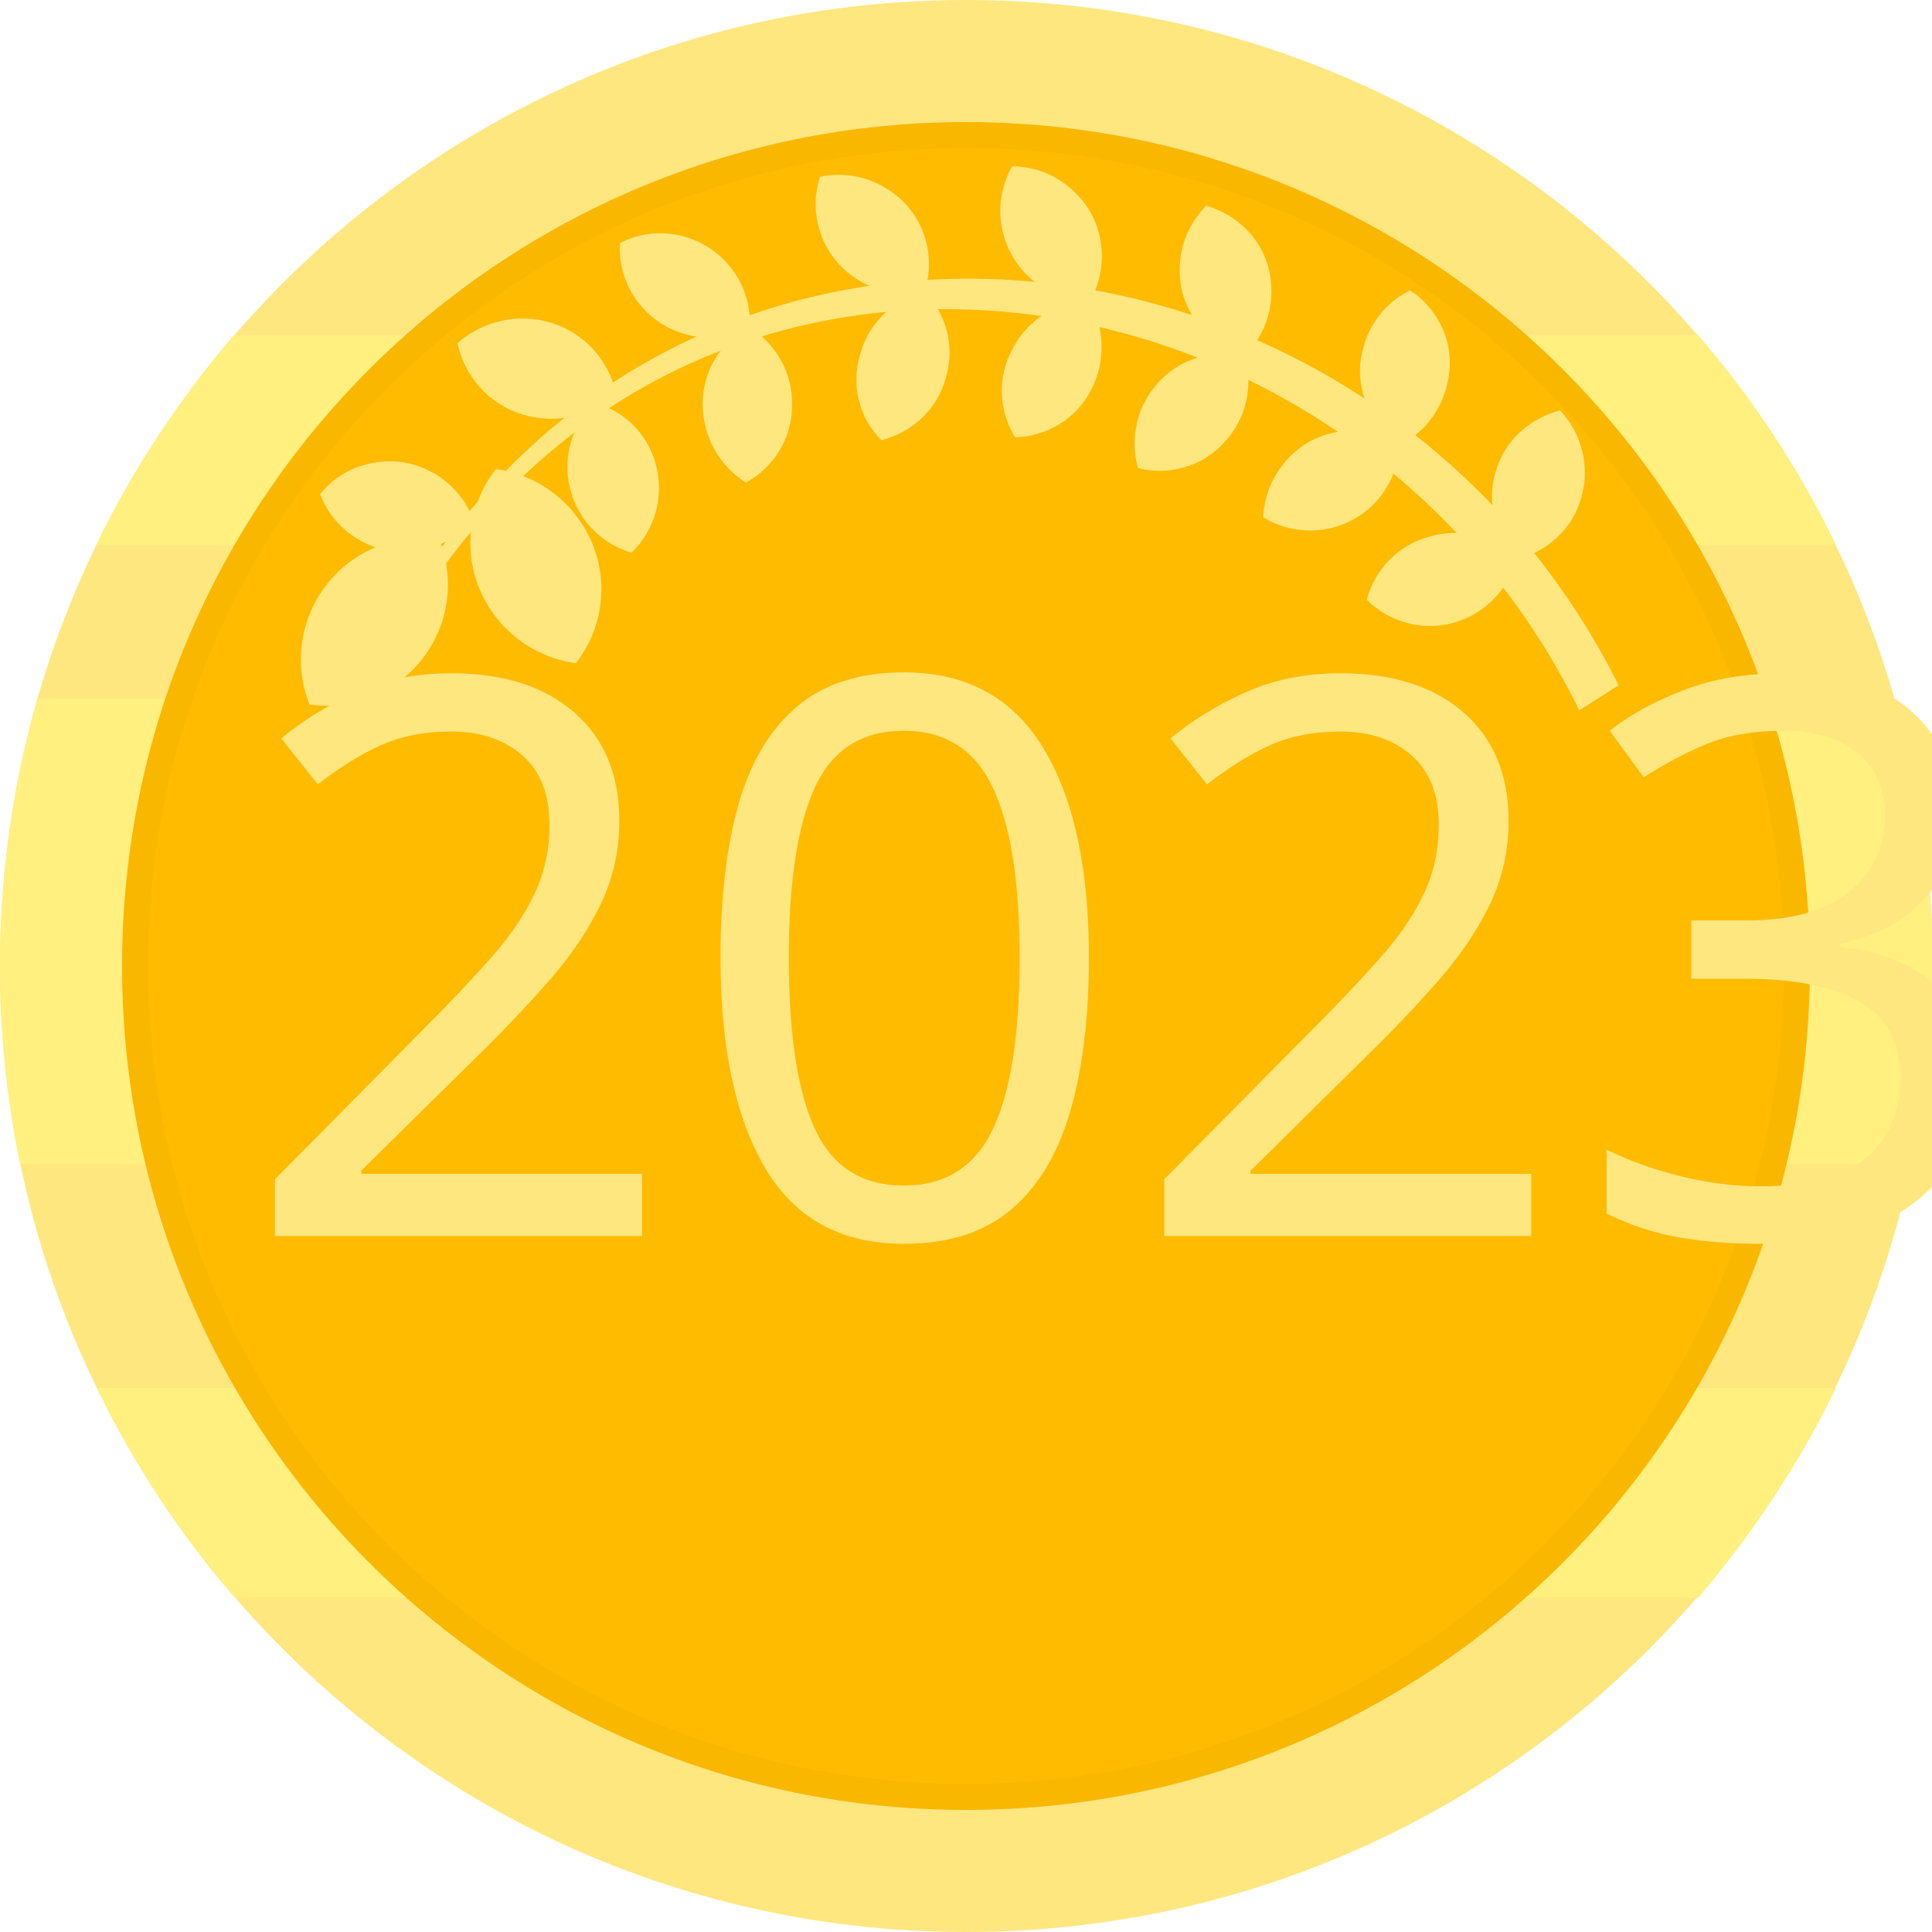
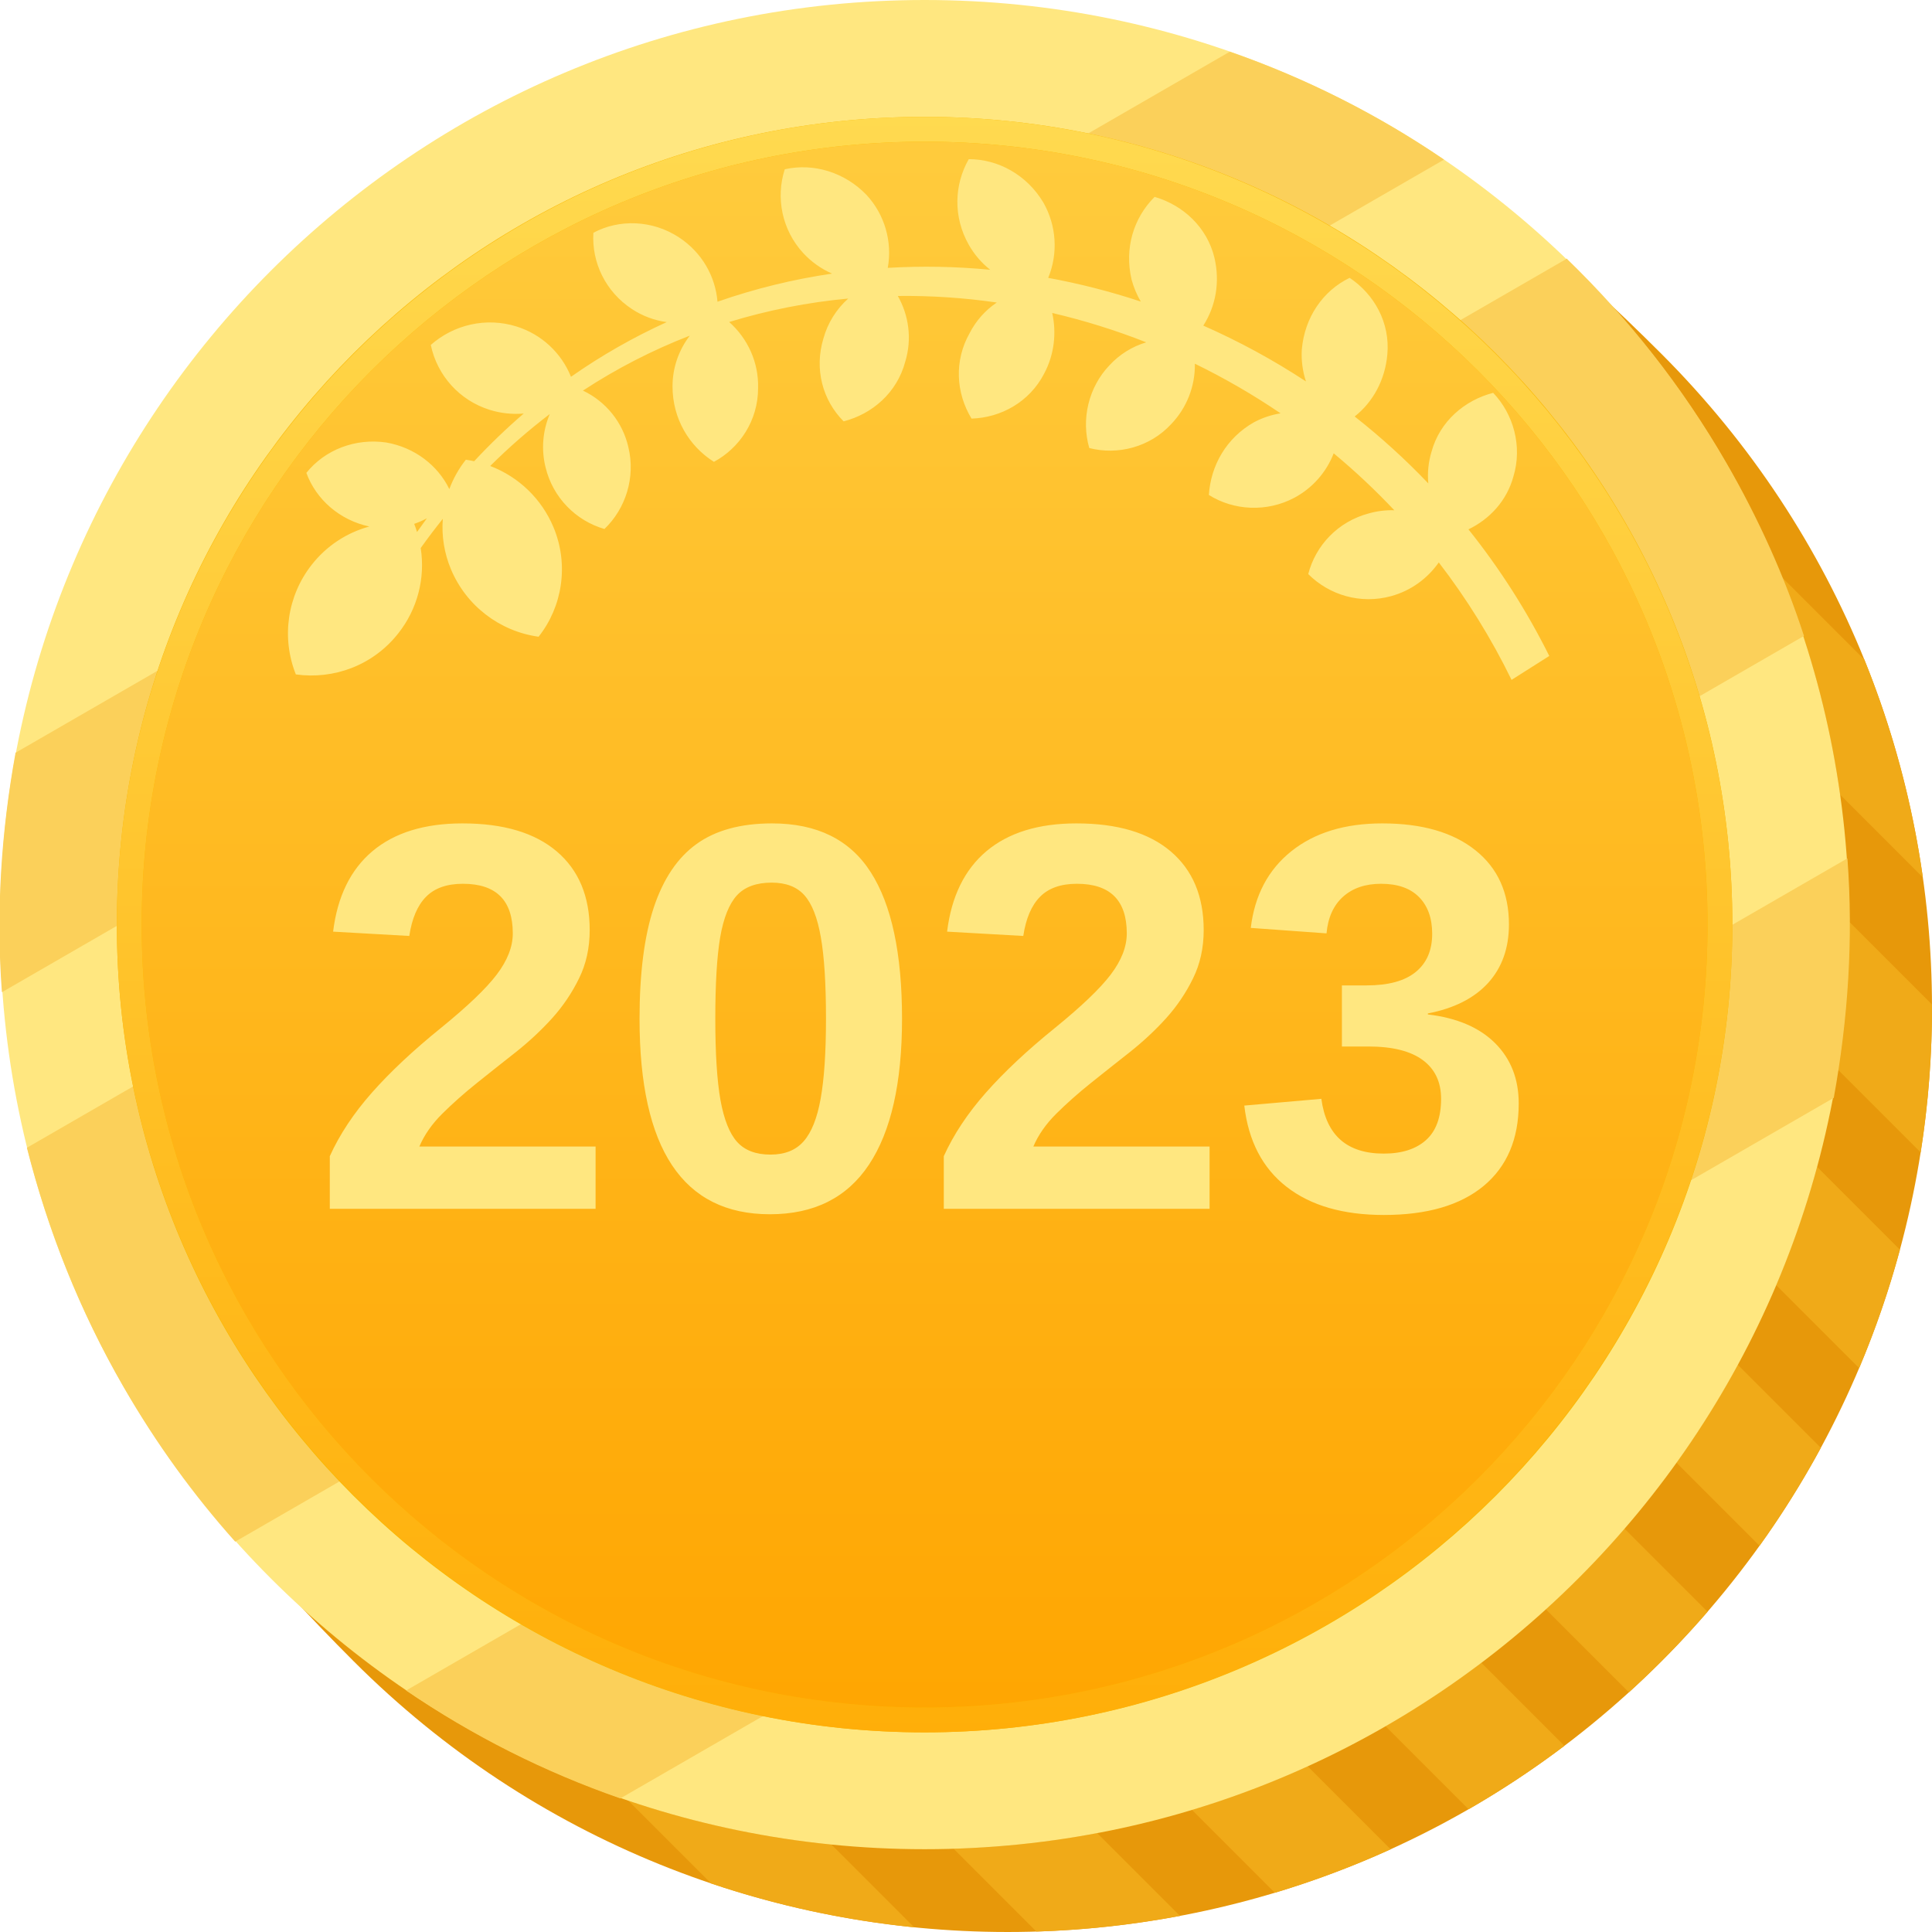
- <svg xmlns="http://www.w3.org/2000/svg" version="1.1" id="Layer_1" x="0px" y="0px" viewBox="0 0 201 201" enable-background="new 0 0 201 201" xml:space="preserve">
-   <circle fill="#FFE780" cx="100.5" cy="100.5" r="100.5" />
-   <path fill-rule="evenodd" clip-rule="evenodd" fill="#FFF07F" d="M176.7,34.9c5.7,6.6,10.5,13.9,14.3,21.8H10  c3.8-7.9,8.7-15.2,14.3-21.8H176.7z M197.2,72.8c2.5,8.8,3.9,18.1,3.9,27.8c0,7-0.7,13.9-2.1,20.5H2.1C0.7,114.4,0,107.6,0,100.5  c0-9.6,1.4-18.9,3.9-27.8h193.3C197.2,72.7,197.2,72.8,197.2,72.8z M191,144.4c-3.8,7.9-8.7,15.2-14.3,21.8H24.4  c-5.7-6.6-10.5-13.9-14.3-21.8H191z" />
-   <circle fill-rule="evenodd" clip-rule="evenodd" fill="#FAB700" cx="100.5" cy="100.5" r="87.8" />
-   <circle fill-rule="evenodd" clip-rule="evenodd" fill="#FFBB00" cx="100.5" cy="100.5" r="85.1" />
-   <path fill="#FFE780" d="M33.3,51.4c1.1,3,3.8,5.3,7.2,5.9c3.4,0.6,6.7-0.8,8.7-3.3c-1.1-3-3.8-5.3-7.2-5.9  C38.6,47.6,35.3,48.9,33.3,51.4z" />
-   <path fill="#FFE780" d="M44.8,60.9c31.1-45.6,96.7-33.7,119.5,13l4.1-2.6C143.8,22,74.5,12.6,43.8,60.1  C43.8,60.1,44.8,60.9,44.8,60.9z" />
-   <path fill="#FFE780" d="M32.2,73.3c4.3,0.6,8.8-1,11.7-4.7s3.4-8.4,1.8-12.5c-4.3-0.6-8.8,1-11.7,4.7C31.1,64.5,30.6,69.3,32.2,73.3  z M59.9,69c2.7-3.4,3.5-8.2,1.7-12.5s-5.7-7.1-10-7.7c-2.7,3.4-3.5,8.2-1.7,12.5S55.6,68.4,59.9,69z M47.6,35.7  c0.7,3.4,3.2,6.3,6.7,7.4c3.5,1.1,7.2,0.2,9.8-2.1c-0.7-3.4-3.2-6.3-6.7-7.4C53.9,32.5,50.2,33.4,47.6,35.7z" />
-   <path fill="#FFE780" d="M65.7,57.5c2.3-2.2,3.4-5.6,2.6-8.9c-0.8-3.4-3.3-5.8-6.4-6.7c-2.4,2.3-3.4,5.7-2.6,8.9  C60.1,54.1,62.6,56.6,65.7,57.5z M64.5,25.3c-0.2,3.2,1.3,6.4,4.2,8.3c2.9,1.9,6.4,1.9,9.3,0.5c0.2-3.2-1.3-6.4-4.2-8.3  C70.9,23.9,67.3,23.8,64.5,25.3z" />
-   <path fill="#FFE780" d="M77.6,50.2c2.8-1.5,4.8-4.5,4.8-8c0.1-3.4-1.7-6.5-4.5-8.2c-2.8,1.5-4.8,4.5-4.8,8S74.9,48.5,77.6,50.2z   M85.3,18.4c-1,3.1-0.3,6.6,2,9.1s5.7,3.5,8.9,2.8c1-3.1,0.3-6.6-2-9.1C91.8,18.7,88.4,17.7,85.3,18.4z" />
-   <path fill="#FFE780" d="M91.7,45.8c3.1-0.8,5.8-3.1,6.7-6.5c1-3.3,0-6.7-2.2-9c-3.1,0.8-5.8,3.2-6.7,6.5  C88.5,40.1,89.4,43.5,91.7,45.8z M105.3,17.3c-1.6,2.8-1.7,6.3,0,9.3s4.8,4.7,8.1,4.7c1.6-2.8,1.7-6.3,0-9.3  C111.6,19,108.5,17.3,105.3,17.3z M105.6,45.5c3.2-0.1,6.3-1.8,7.9-4.9c1.6-3,1.4-6.6-0.2-9.3c-3.2,0.1-6.3,1.8-7.9,4.9  C103.7,39.2,103.9,42.7,105.6,45.5z M125.5,21.4c-2.3,2.3-3.3,5.6-2.5,9c0.9,3.3,3.4,5.8,6.5,6.6c2.3-2.3,3.3-5.6,2.5-9  C131.2,24.7,128.6,22.3,125.5,21.4z M118.4,48.7c3.1,0.8,6.6-0.1,8.9-2.6c2.4-2.5,3.1-6,2.2-9c-3.1-0.8-6.6,0.1-8.9,2.6  C118.3,42.1,117.5,45.6,118.4,48.7z M146.7,30.2c-2.9,1.4-4.9,4.3-5.2,7.8c-0.2,3.4,1.5,6.6,4.1,8.3c2.9-1.4,4.9-4.3,5.2-7.8  C151.1,35.1,149.4,32,146.7,30.2z" />
-   <path fill="#FFE780" d="M131.4,53.8c2.7,1.7,6.3,1.9,9.3,0.3c3-1.6,4.8-4.7,4.9-7.9c-2.7-1.7-6.3-1.9-9.3-0.3  C133.3,47.6,131.6,50.6,131.4,53.8z M162.3,42.7c-3.1,0.8-5.8,3.1-6.7,6.4c-1,3.3,0,6.7,2.2,9.1c3.1-0.8,5.8-3.1,6.7-6.4  C165.5,48.5,164.5,45,162.3,42.7z M142.2,62.4c2.3,2.3,5.7,3.3,9,2.4c3.3-0.9,5.7-3.5,6.6-6.6c-2.4-2.4-5.8-3.3-9-2.4  C145.4,56.7,143,59.3,142.2,62.4z" />
-   <text transform="matrix(1 0 0 1 24.7311 128.5901)" fill="#FFE780" font-family="'GaramondHalbfett'" font-size="80.868px">2023</text>
+ <svg xmlns="http://www.w3.org/2000/svg" xml:space="preserve" fill-rule="evenodd" stroke-linejoin="round" stroke-miterlimit="2" clip-rule="evenodd" viewBox="0 0 210 210">
+   <path fill="#e7980a" d="M38.455 38.456c58.65-58.65 102.908-39.221 142.129 0 39.221 39.22 39.221 102.907 0 142.128-39.221 39.221-102.907 39.221-142.129 0-39.22-39.22-58.648-83.48 0-142.128Z" />
+   <path fill="#f0aa18" d="M68.286 195.717a99.881 99.881 0 0 0 22.088 4.778l8.994 8.995a100.696 100.696 0 0 1-22.079-4.77l-9.003-9.003Zm44.368 14.234-9-9c5.316-.164 10.529-.742 15.607-1.702l9 9a101.165 101.165 0 0 1-15.607 1.702Zm25.917-4.217-9.008-9.008a99.972 99.972 0 0 0 12.569-4.74l9.023 9.023a99.868 99.868 0 0 1-12.584 4.725Zm21.057-9.075-9.033-9.033a100.63 100.63 0 0 0 10.413-6.899l9.036 9.036a99.977 99.977 0 0 1-10.416 6.896Zm17.425-12.71-9.035-9.034a101.21 101.21 0 0 0 8.55-8.762l9.035 9.035a101.447 101.447 0 0 1-8.55 8.762Zm14.202-15.931-9.036-9.036a100.574 100.574 0 0 0 6.669-10.642l9.03 9.03a99.703 99.703 0 0 1-6.663 10.648Zm10.826-19.309-9.02-9.02a99.802 99.802 0 0 0 4.449-12.86l9.005 9.005a100.123 100.123 0 0 1-4.434 12.875Zm6.687-23.446-9-9A101.1 101.1 0 0 0 201 100.5v-.316l9 9a101.193 101.193 0 0 1-1.232 16.079Zm.237-29.896-8.992-8.993a99.747 99.747 0 0 0-6.383-23.694l9.017 9.018a100.42 100.42 0 0 1 6.358 23.669Z" />
+   <circle cx="100.5" cy="100.5" r="100.5" fill="#ffe780" />
+   <path fill="#fbd05a" d="M133.673 5.62a98.869 98.869 0 0 1 23.284 11.73L.207 107.85C-.454 99.108.14 90.336 1.69 81.82l131.982-76.2Zm36.703 22.573c6.565 6.37 12.428 13.725 17.278 22.125 3.5 6.062 6.344 12.388 8.431 18.804l-170.52 98.45c-4.563-5.103-8.569-10.642-12.119-16.79-4.8-8.314-8.237-17.068-10.522-26.026l167.402-96.65.05.087Zm30.43 65.107c.66 8.742.066 17.514-1.483 26.03L67.427 195.48a98.869 98.869 0 0 1-23.284-11.73L200.807 93.3Z" />
+   <circle cx="100.5" cy="100.5" r="87.8" fill="#fab700" />
+   <path fill="url(#a)" d="M100.5 188.3c48.3 0 87.8-39.4 87.8-87.8s-39.4-87.8-87.8-87.8-87.8 39.4-87.8 87.8 39.5 87.8 87.8 87.8Z" />
+   <circle cx="100.5" cy="100.5" r="85.1" fill="#fb0" />
+   <circle cx="100.5" cy="100.5" r="85.1" fill="url(#b)" />
+   <path fill="#ffe780" d="M48.841 53.159a11.663 11.663 0 0 1 1.794-3.189c.304.043.606.097.905.162a67.537 67.537 0 0 1 5.385-5.182 9.611 9.611 0 0 1-3.718-.409 9.388 9.388 0 0 1-6.382-7.048c2.477-2.191 6.001-3.048 9.335-2a9.389 9.389 0 0 1 5.904 5.462 64.961 64.961 0 0 1 10.404-5.944A9.077 9.077 0 0 1 68.7 33.6c-2.9-1.9-4.4-5.1-4.2-8.3 2.8-1.5 6.4-1.4 9.3.5 2.505 1.641 3.965 4.252 4.188 6.996a67.508 67.508 0 0 1 12.452-3.057A9.31 9.31 0 0 1 87.3 27.5c-2.3-2.5-3-6-2-9.1 3.1-.7 6.5.3 8.9 2.8a9.264 9.264 0 0 1 2.297 7.916 71.938 71.938 0 0 1 11.137.208A9.259 9.259 0 0 1 105.3 26.6c-1.7-3-1.6-6.5 0-9.3 3.2 0 6.3 1.7 8.1 4.7a9.354 9.354 0 0 1 .536 8.203 75.355 75.355 0 0 1 10.063 2.577A9.784 9.784 0 0 1 123 30.4c-.8-3.4.2-6.7 2.5-9 3.1.9 5.7 3.3 6.5 6.6.629 2.672.146 5.281-1.206 7.393a76.433 76.433 0 0 1 11.157 6.066A9.38 9.38 0 0 1 141.5 38c.3-3.5 2.3-6.4 5.2-7.8 2.7 1.8 4.4 4.9 4.1 8.3-.239 2.79-1.559 5.199-3.553 6.77a76.004 76.004 0 0 1 8.003 7.275 8.995 8.995 0 0 1 .35-3.445c.9-3.3 3.6-5.6 6.7-6.4 2.2 2.3 3.2 5.8 2.2 9.1-.719 2.635-2.585 4.632-4.886 5.738A77.145 77.145 0 0 1 168.4 71.3l-4.1 2.6a74.574 74.574 0 0 0-7.91-12.766c-1.221 1.734-3.009 3.071-5.19 3.666-3.3.9-6.7-.1-9-2.4.8-3.1 3.2-5.7 6.6-6.6a9.111 9.111 0 0 1 2.755-.338 74.53 74.53 0 0 0-6.588-6.187A9.28 9.28 0 0 1 140.7 54.1c-3 1.6-6.6 1.4-9.3-.3.2-3.2 1.9-6.2 4.9-7.9a9.29 9.29 0 0 1 2.889-.973 74.938 74.938 0 0 0-9.313-5.394A9.24 9.24 0 0 1 127.3 46.1c-2.3 2.5-5.8 3.4-8.9 2.6-.9-3.1-.1-6.6 2.2-9a8.902 8.902 0 0 1 3.99-2.491 73.252 73.252 0 0 0-10.219-3.189c.48 2.15.234 4.508-.871 6.58-1.6 3.1-4.7 4.8-7.9 4.9-1.7-2.8-1.9-6.3-.2-9.3a8.905 8.905 0 0 1 2.945-3.317 69.28 69.28 0 0 0-10.757-.713c1.182 2.089 1.567 4.638.812 7.13-.9 3.4-3.6 5.7-6.7 6.5-2.3-2.3-3.2-5.7-2.2-9a9.061 9.061 0 0 1 2.699-4.348A64.436 64.436 0 0 0 79.257 35c2.008 1.78 3.226 4.387 3.143 7.2 0 3.5-2 6.5-4.8 8-2.7-1.7-4.5-4.7-4.5-8.2 0-2.088.711-3.997 1.88-5.517a62.129 62.129 0 0 0-11.616 5.975A9.019 9.019 0 0 1 68.3 48.6c.8 3.3-.3 6.7-2.6 8.9-3.1-.9-5.6-3.4-6.4-6.7a9.164 9.164 0 0 1 .459-5.795 64.903 64.903 0 0 0-6.476 5.646 12.116 12.116 0 0 1 6.877 6.653c1.714 4.096.953 8.668-1.619 11.906a12.14 12.14 0 0 1-9.525-7.334 11.83 11.83 0 0 1-.885-5.481 71.881 71.881 0 0 0-2.403 3.175 11.938 11.938 0 0 1-2.427 9.259c-2.762 3.524-7.048 5.048-11.144 4.477A12.06 12.06 0 0 1 33.872 61.4a11.904 11.904 0 0 1 6.272-4.17c-3.232-.693-5.783-2.935-6.844-5.83 2-2.5 5.3-3.8 8.7-3.3 3.075.543 5.577 2.475 6.841 5.059Zm-3.818 3.783c.113.292.215.587.306.884.352-.503.709-.999 1.069-1.489a9.118 9.118 0 0 1-1.375.605Z" />
+   <text x="33.768" y="131.39" fill="#ffe780" font-family="&quot;Arial-BoldMT&quot;,&quot;Arial&quot;,sans-serif" font-size="60" font-weight="700">2023</text>
+   <defs>
+     <linearGradient id="a" x1="0" x2="1" y1="0" y2="0" gradientTransform="matrix(0 -175.6 175.6 0 100.507 188.3)" gradientUnits="userSpaceOnUse">
+       <stop offset="0" stop-color="#ffae08" />
+       <stop offset="1" stop-color="#ffda50" />
+     </linearGradient>
+     <linearGradient id="b" x1="0" x2="1" y1="0" y2="0" gradientTransform="rotate(90 46.167 58.989) scale(175.966)" gradientUnits="userSpaceOnUse">
+       <stop offset="0" stop-color="#ffcc3e" />
+       <stop offset="1" stop-color="orange" />
+     </linearGradient>
+   </defs>
</svg>
